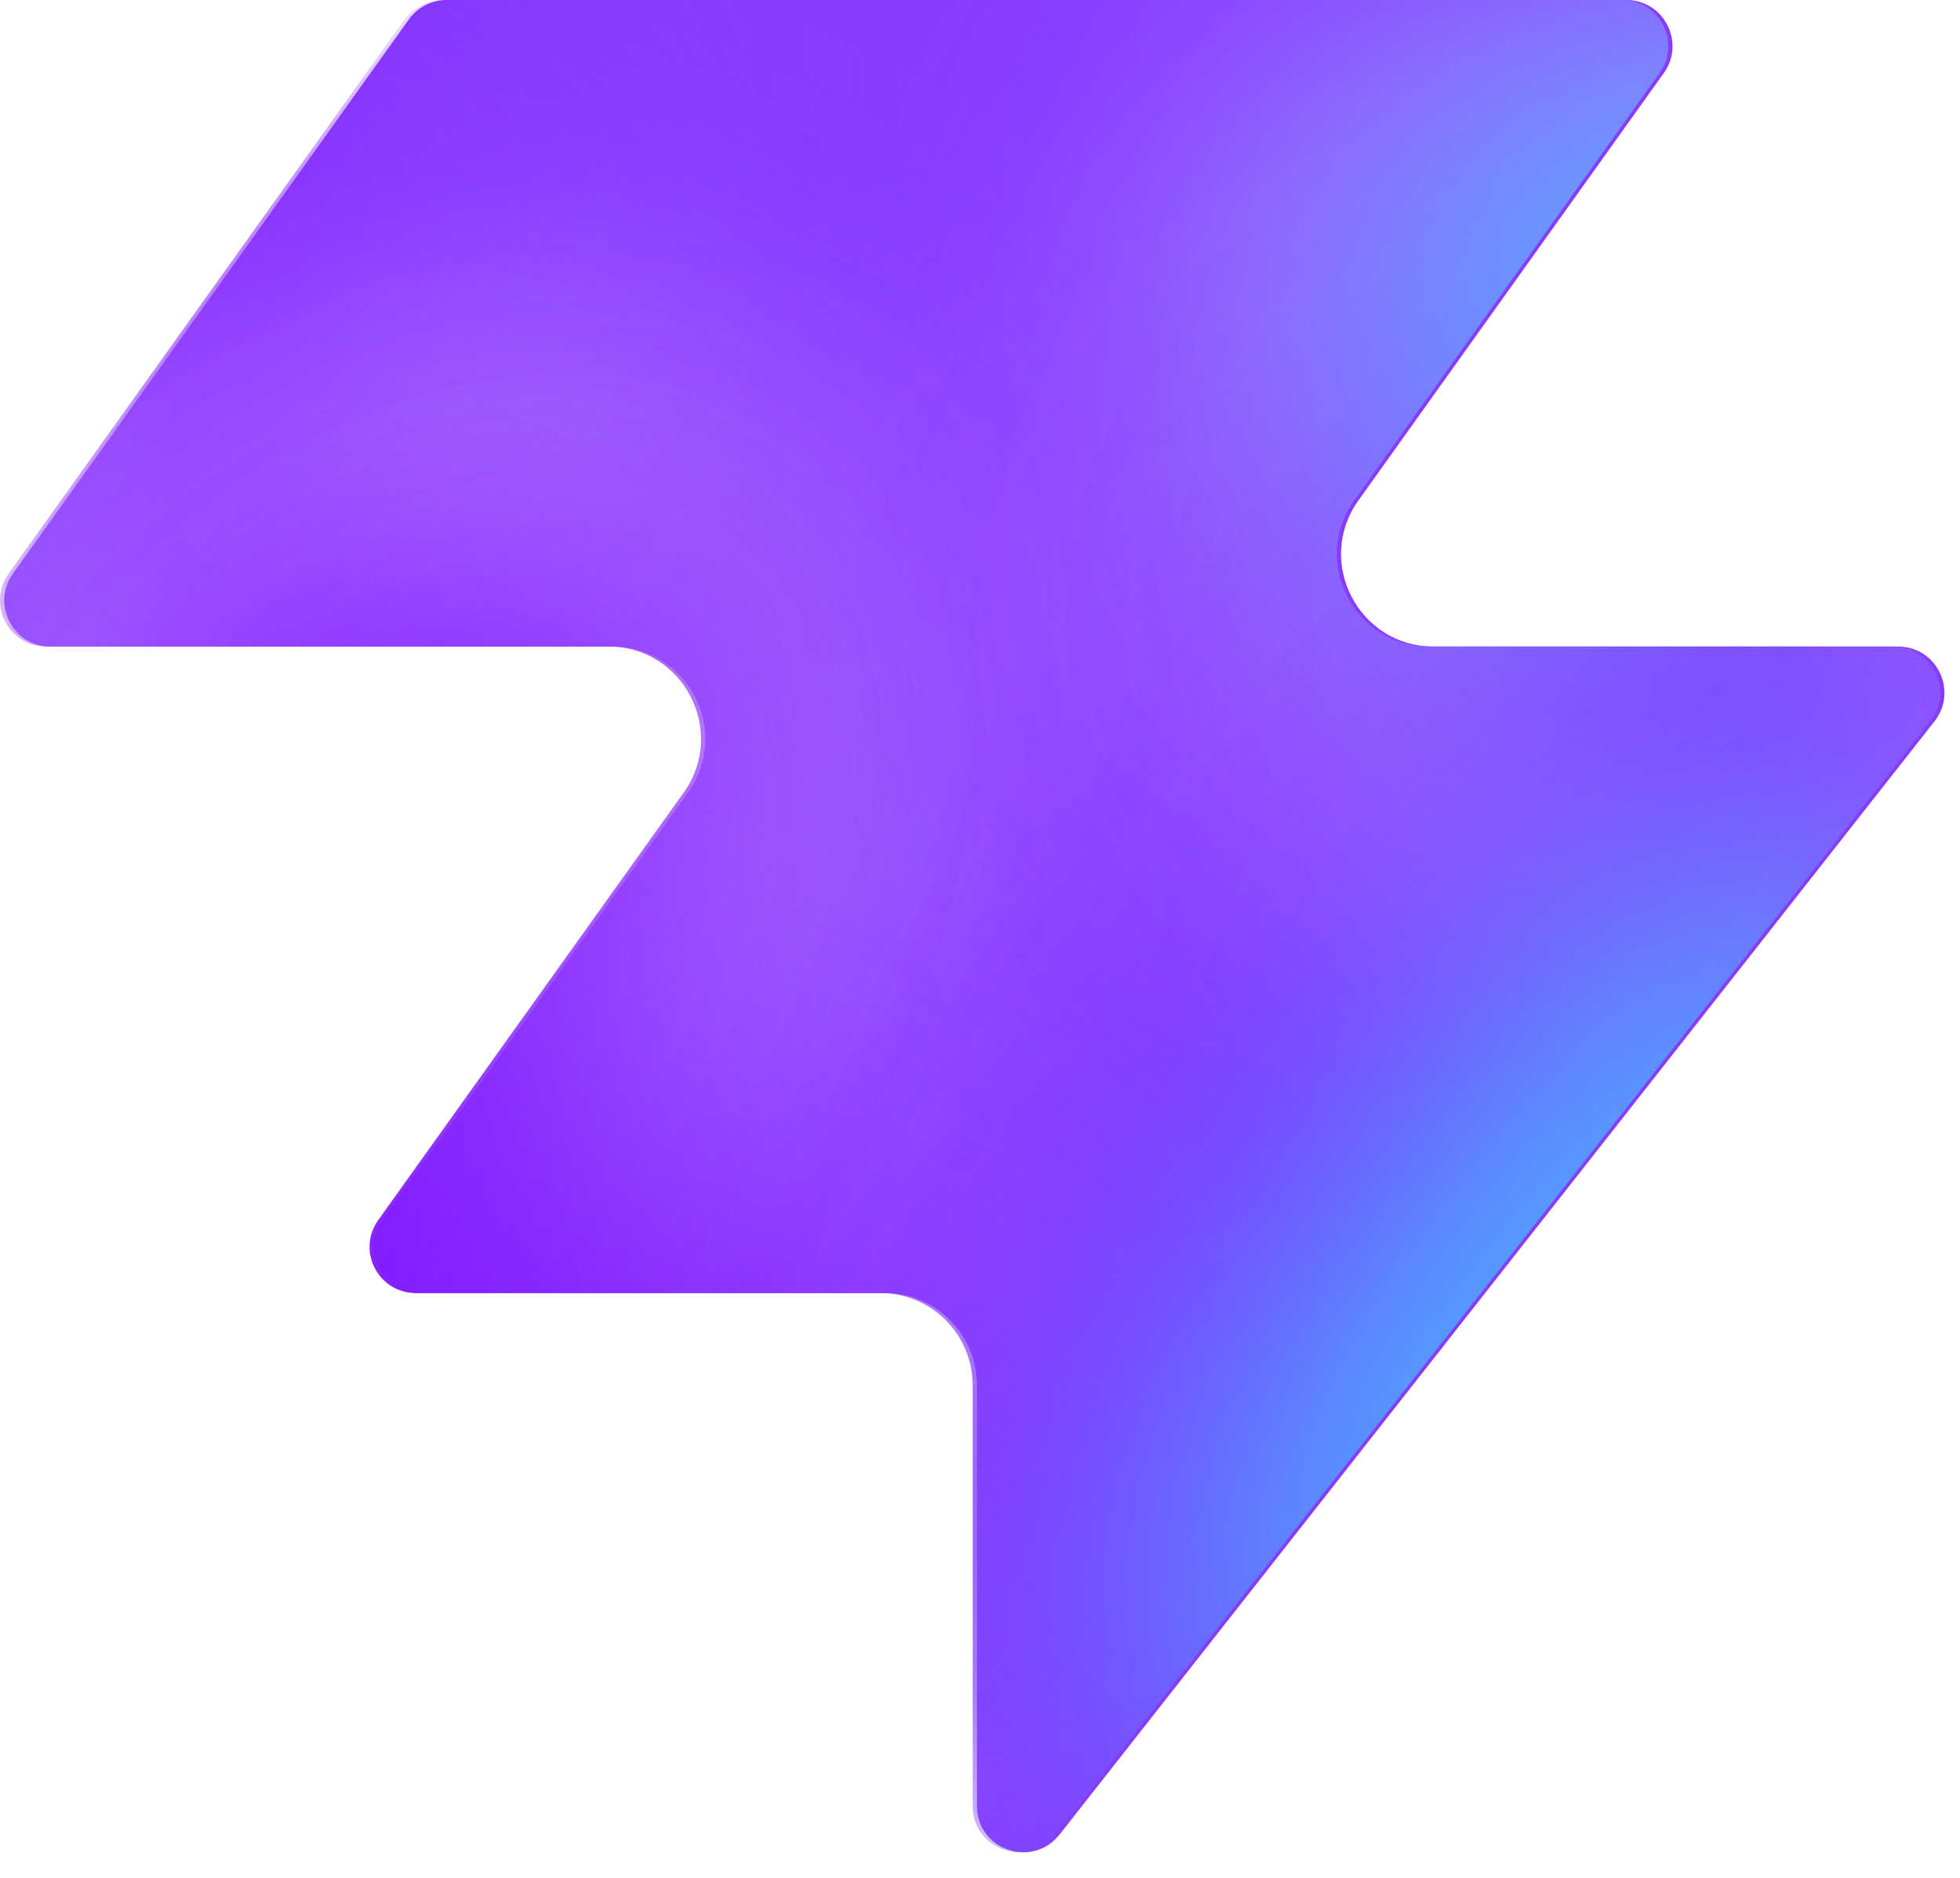
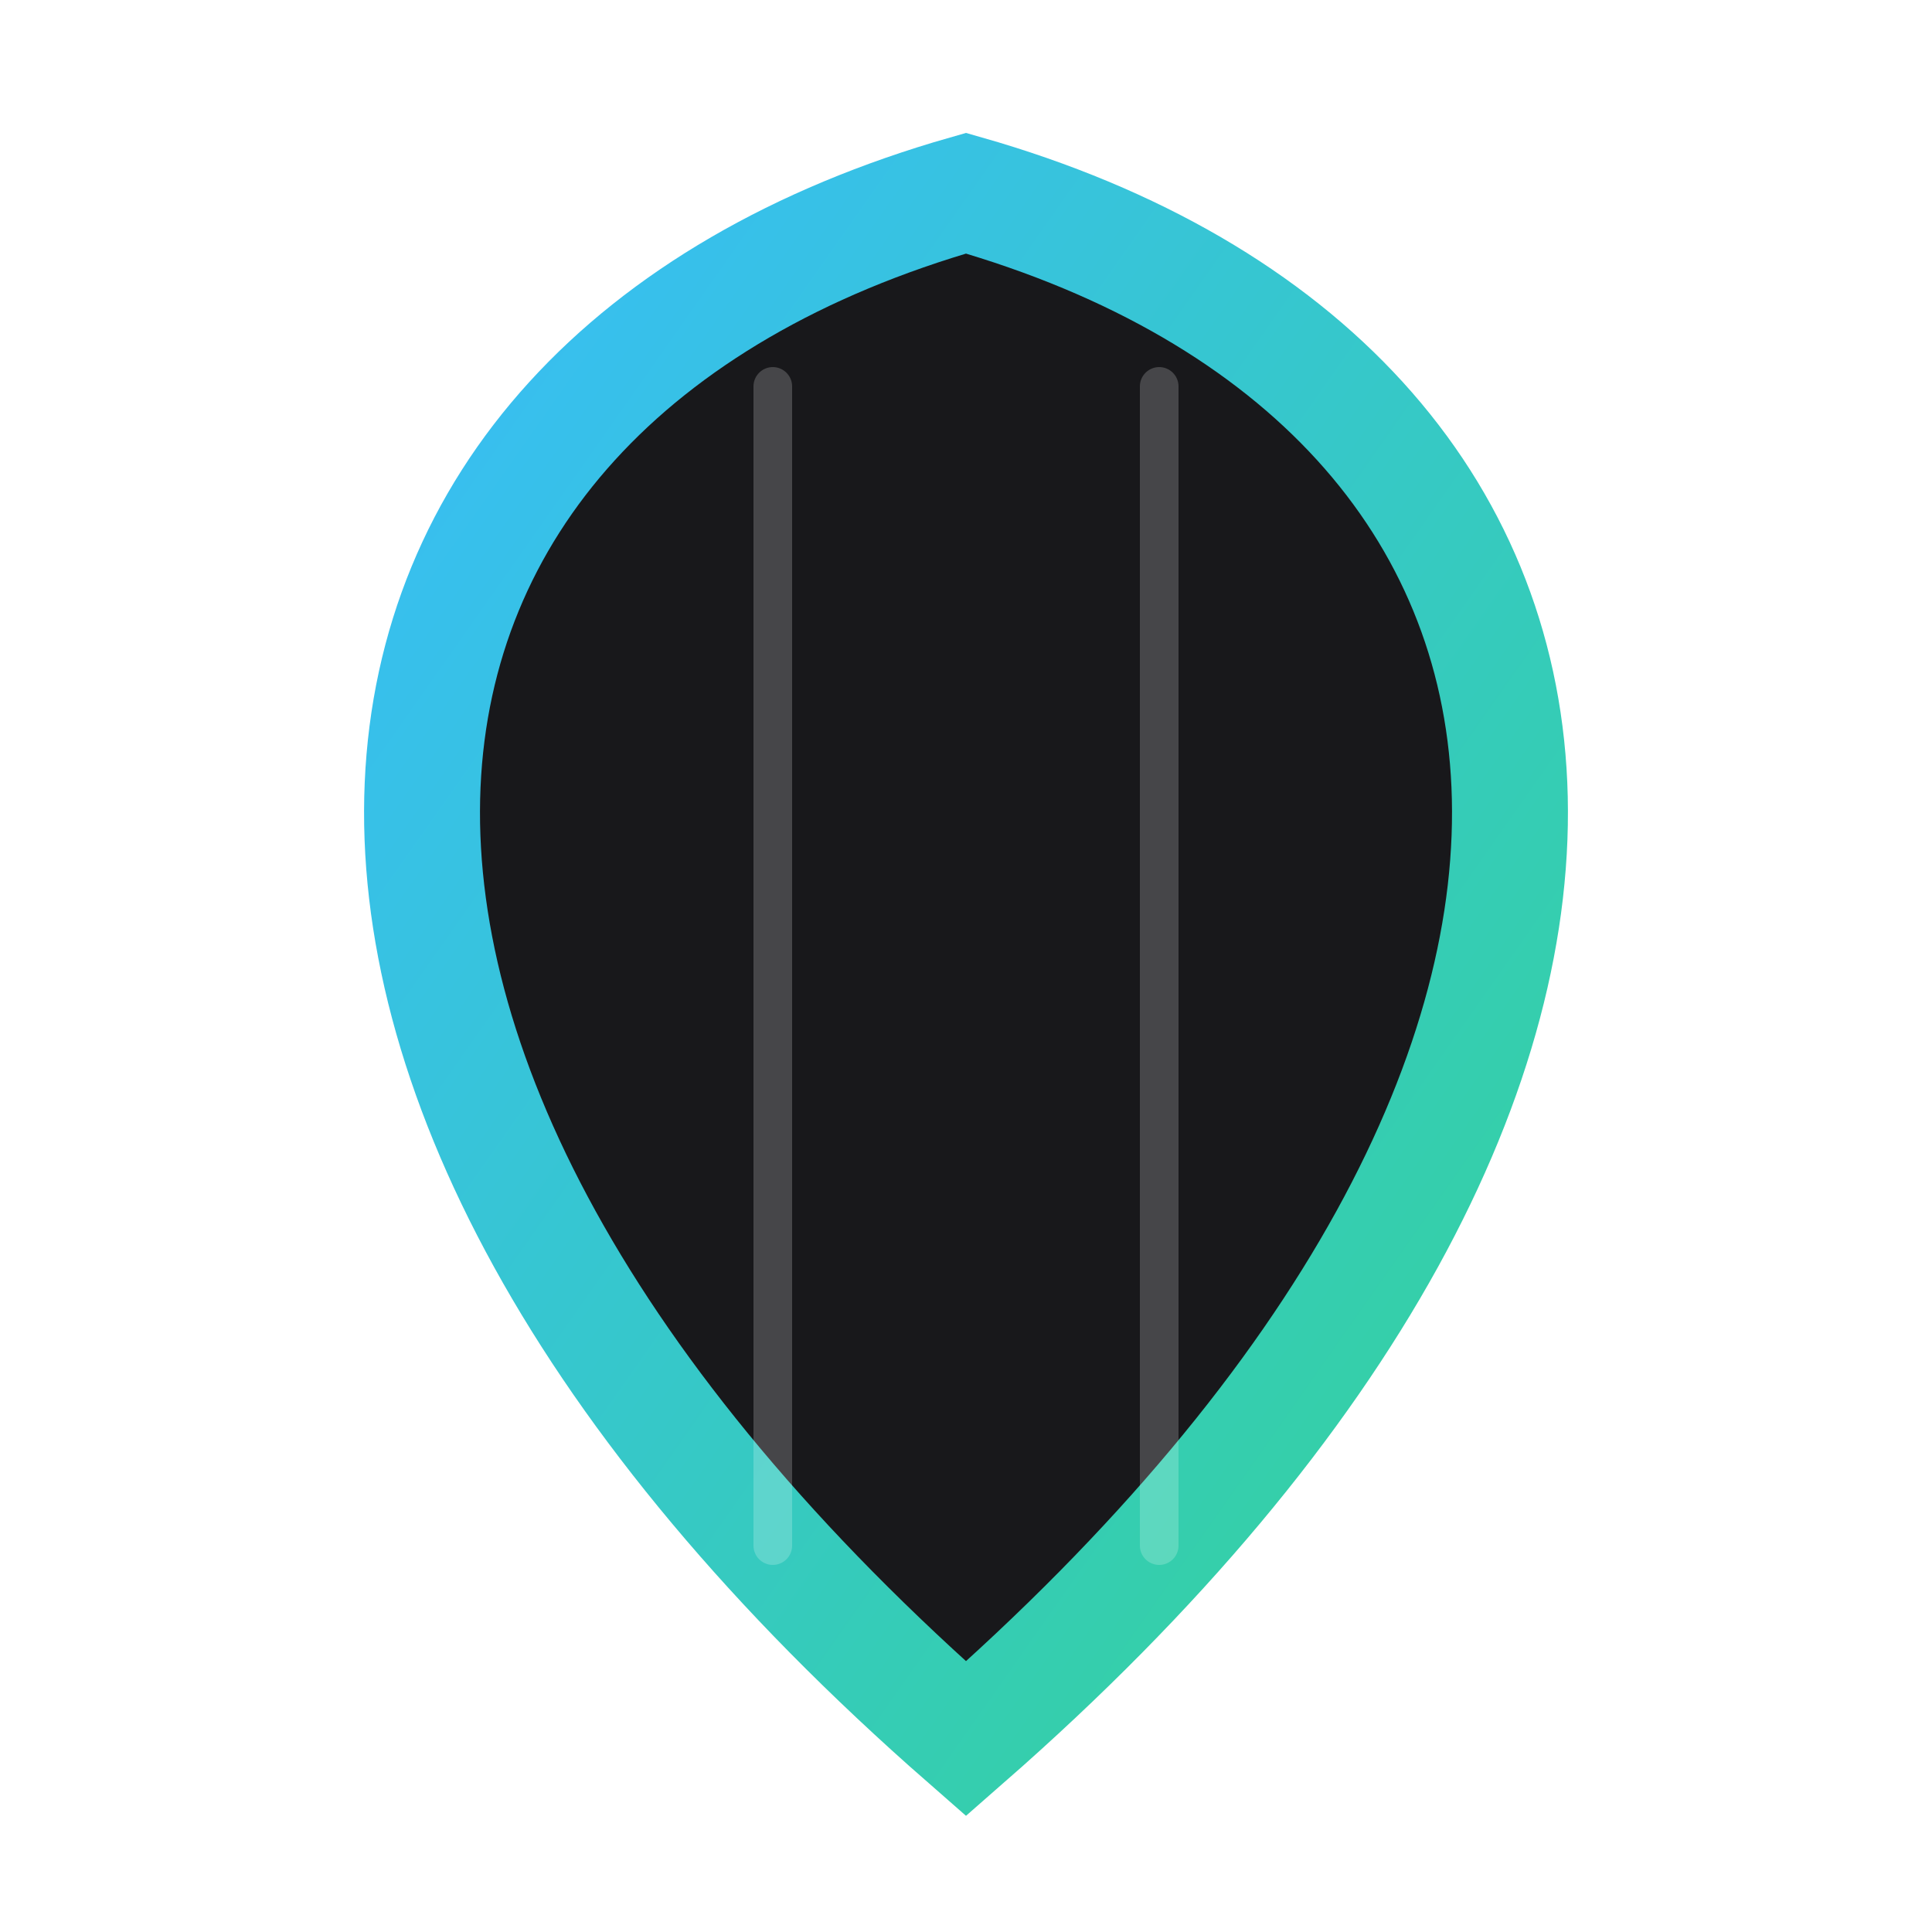
- <svg xmlns="http://www.w3.org/2000/svg" width="48" height="46" fill="none" viewBox="0 0 48 46">
-   <path fill="#863bff" d="M25.946 44.938c-.664.845-2.021.375-2.021-.698V33.937a2.26 2.26 0 0 0-2.262-2.262H10.287c-.92 0-1.456-1.04-.92-1.788l7.48-10.471c1.07-1.497 0-3.578-1.842-3.578H1.237c-.92 0-1.456-1.04-.92-1.788L10.013.474c.214-.297.556-.474.92-.474h28.894c.92 0 1.456 1.04.92 1.788l-7.48 10.471c-1.07 1.498 0 3.579 1.842 3.579h11.377c.943 0 1.473 1.088.89 1.83L25.947 44.94z" style="fill:#863bff;fill:color(display-p3 .525 .23 1);fill-opacity:1" />
-   <mask id="a" width="48" height="46" x="0" y="0" maskUnits="userSpaceOnUse" style="mask-type:alpha">
-     <path fill="#000" d="M25.842 44.938c-.664.844-2.021.375-2.021-.698V33.937a2.26 2.26 0 0 0-2.262-2.262H10.183c-.92 0-1.456-1.04-.92-1.788l7.48-10.471c1.07-1.498 0-3.579-1.842-3.579H1.133c-.92 0-1.456-1.04-.92-1.787L9.91.473c.214-.297.556-.474.92-.474h28.894c.92 0 1.456 1.04.92 1.788l-7.48 10.471c-1.07 1.498 0 3.578 1.842 3.578h11.377c.943 0 1.473 1.088.89 1.832L25.843 44.94z" style="fill:#000;fill-opacity:1" />
-   </mask>
-   <g mask="url(#a)">
-     <g filter="url(#b)">
-       <ellipse cx="5.508" cy="14.704" fill="#ede6ff" rx="5.508" ry="14.704" style="fill:#ede6ff;fill:color(display-p3 .927 .903 1);fill-opacity:1" transform="matrix(.00324 1 1 -.00324 -4.47 31.516)" />
-     </g>
-     <g filter="url(#c)">
-       <ellipse cx="10.399" cy="29.851" fill="#ede6ff" rx="10.399" ry="29.851" style="fill:#ede6ff;fill:color(display-p3 .927 .903 1);fill-opacity:1" transform="matrix(.00324 1 1 -.00324 -39.328 7.883)" />
-     </g>
-     <g filter="url(#d)">
-       <ellipse cx="5.508" cy="30.487" fill="#7e14ff" rx="5.508" ry="30.487" style="fill:#7e14ff;fill:color(display-p3 .492 .077 1);fill-opacity:1" transform="rotate(89.814 -25.913 -14.639)scale(1 -1)" />
-     </g>
-     <g filter="url(#e)">
-       <ellipse cx="5.508" cy="30.599" fill="#7e14ff" rx="5.508" ry="30.599" style="fill:#7e14ff;fill:color(display-p3 .492 .077 1);fill-opacity:1" transform="rotate(89.814 -32.644 -3.334)scale(1 -1)" />
-     </g>
-     <g filter="url(#f)">
-       <ellipse cx="5.508" cy="30.599" fill="#7e14ff" rx="5.508" ry="30.599" style="fill:#7e14ff;fill:color(display-p3 .492 .077 1);fill-opacity:1" transform="matrix(.00324 1 1 -.00324 -34.34 30.47)" />
-     </g>
-     <g filter="url(#g)">
-       <ellipse cx="14.072" cy="22.078" fill="#ede6ff" rx="14.072" ry="22.078" style="fill:#ede6ff;fill:color(display-p3 .927 .903 1);fill-opacity:1" transform="rotate(93.35 24.506 48.493)scale(-1 1)" />
-     </g>
-     <g filter="url(#h)">
-       <ellipse cx="3.47" cy="21.501" fill="#7e14ff" rx="3.47" ry="21.501" style="fill:#7e14ff;fill:color(display-p3 .492 .077 1);fill-opacity:1" transform="rotate(89.009 28.708 47.59)scale(-1 1)" />
-     </g>
-     <g filter="url(#i)">
-       <ellipse cx="3.47" cy="21.501" fill="#7e14ff" rx="3.47" ry="21.501" style="fill:#7e14ff;fill:color(display-p3 .492 .077 1);fill-opacity:1" transform="rotate(89.009 28.708 47.59)scale(-1 1)" />
-     </g>
-     <g filter="url(#j)">
-       <ellipse cx=".387" cy="8.972" fill="#7e14ff" rx="4.407" ry="29.108" style="fill:#7e14ff;fill:color(display-p3 .492 .077 1);fill-opacity:1" transform="rotate(39.51 .387 8.972)" />
-     </g>
-     <g filter="url(#k)">
-       <ellipse cx="47.523" cy="-6.092" fill="#7e14ff" rx="4.407" ry="29.108" style="fill:#7e14ff;fill:color(display-p3 .492 .077 1);fill-opacity:1" transform="rotate(37.892 47.523 -6.092)" />
-     </g>
-     <g filter="url(#l)">
-       <ellipse cx="41.412" cy="6.333" fill="#47bfff" rx="5.971" ry="9.665" style="fill:#47bfff;fill:color(display-p3 .28 .748 1);fill-opacity:1" transform="rotate(37.892 41.412 6.333)" />
-     </g>
-     <g filter="url(#m)">
-       <ellipse cx="-1.879" cy="38.332" fill="#7e14ff" rx="4.407" ry="29.108" style="fill:#7e14ff;fill:color(display-p3 .492 .077 1);fill-opacity:1" transform="rotate(37.892 -1.88 38.332)" />
-     </g>
-     <g filter="url(#n)">
-       <ellipse cx="-1.879" cy="38.332" fill="#7e14ff" rx="4.407" ry="29.108" style="fill:#7e14ff;fill:color(display-p3 .492 .077 1);fill-opacity:1" transform="rotate(37.892 -1.88 38.332)" />
-     </g>
-     <g filter="url(#o)">
-       <ellipse cx="35.651" cy="29.907" fill="#7e14ff" rx="4.407" ry="29.108" style="fill:#7e14ff;fill:color(display-p3 .492 .077 1);fill-opacity:1" transform="rotate(37.892 35.651 29.907)" />
-     </g>
-     <g filter="url(#p)">
-       <ellipse cx="38.418" cy="32.4" fill="#47bfff" rx="5.971" ry="15.297" style="fill:#47bfff;fill:color(display-p3 .28 .748 1);fill-opacity:1" transform="rotate(37.892 38.418 32.4)" />
-     </g>
-   </g>
+ <svg xmlns="http://www.w3.org/2000/svg" viewBox="0 0 100 100">
  <defs>
-     <filter id="b" width="60.045" height="41.654" x="-19.77" y="16.149" color-interpolation-filters="sRGB" filterUnits="userSpaceOnUse">
-       <feFlood flood-opacity="0" result="BackgroundImageFix" />
-       <feBlend in="SourceGraphic" in2="BackgroundImageFix" result="shape" />
-       <feGaussianBlur result="effect1_foregroundBlur_2002_17158" stdDeviation="7.659" />
-     </filter>
-     <filter id="c" width="90.34" height="51.437" x="-54.613" y="-7.533" color-interpolation-filters="sRGB" filterUnits="userSpaceOnUse">
-       <feFlood flood-opacity="0" result="BackgroundImageFix" />
-       <feBlend in="SourceGraphic" in2="BackgroundImageFix" result="shape" />
-       <feGaussianBlur result="effect1_foregroundBlur_2002_17158" stdDeviation="7.659" />
-     </filter>
-     <filter id="d" width="79.355" height="29.4" x="-49.64" y="2.03" color-interpolation-filters="sRGB" filterUnits="userSpaceOnUse">
-       <feFlood flood-opacity="0" result="BackgroundImageFix" />
-       <feBlend in="SourceGraphic" in2="BackgroundImageFix" result="shape" />
-       <feGaussianBlur result="effect1_foregroundBlur_2002_17158" stdDeviation="4.596" />
-     </filter>
-     <filter id="e" width="79.579" height="29.4" x="-45.045" y="20.029" color-interpolation-filters="sRGB" filterUnits="userSpaceOnUse">
-       <feFlood flood-opacity="0" result="BackgroundImageFix" />
-       <feBlend in="SourceGraphic" in2="BackgroundImageFix" result="shape" />
-       <feGaussianBlur result="effect1_foregroundBlur_2002_17158" stdDeviation="4.596" />
-     </filter>
-     <filter id="f" width="79.579" height="29.4" x="-43.513" y="21.178" color-interpolation-filters="sRGB" filterUnits="userSpaceOnUse">
-       <feFlood flood-opacity="0" result="BackgroundImageFix" />
-       <feBlend in="SourceGraphic" in2="BackgroundImageFix" result="shape" />
-       <feGaussianBlur result="effect1_foregroundBlur_2002_17158" stdDeviation="4.596" />
-     </filter>
-     <filter id="g" width="74.749" height="58.852" x="15.756" y="-17.901" color-interpolation-filters="sRGB" filterUnits="userSpaceOnUse">
-       <feFlood flood-opacity="0" result="BackgroundImageFix" />
-       <feBlend in="SourceGraphic" in2="BackgroundImageFix" result="shape" />
-       <feGaussianBlur result="effect1_foregroundBlur_2002_17158" stdDeviation="7.659" />
-     </filter>
-     <filter id="h" width="61.377" height="25.362" x="23.548" y="2.284" color-interpolation-filters="sRGB" filterUnits="userSpaceOnUse">
-       <feFlood flood-opacity="0" result="BackgroundImageFix" />
-       <feBlend in="SourceGraphic" in2="BackgroundImageFix" result="shape" />
-       <feGaussianBlur result="effect1_foregroundBlur_2002_17158" stdDeviation="4.596" />
-     </filter>
-     <filter id="i" width="61.377" height="25.362" x="23.548" y="2.284" color-interpolation-filters="sRGB" filterUnits="userSpaceOnUse">
-       <feFlood flood-opacity="0" result="BackgroundImageFix" />
-       <feBlend in="SourceGraphic" in2="BackgroundImageFix" result="shape" />
-       <feGaussianBlur result="effect1_foregroundBlur_2002_17158" stdDeviation="4.596" />
-     </filter>
-     <filter id="j" width="56.045" height="63.649" x="-27.636" y="-22.853" color-interpolation-filters="sRGB" filterUnits="userSpaceOnUse">
-       <feFlood flood-opacity="0" result="BackgroundImageFix" />
-       <feBlend in="SourceGraphic" in2="BackgroundImageFix" result="shape" />
-       <feGaussianBlur result="effect1_foregroundBlur_2002_17158" stdDeviation="4.596" />
-     </filter>
-     <filter id="k" width="54.814" height="64.646" x="20.116" y="-38.415" color-interpolation-filters="sRGB" filterUnits="userSpaceOnUse">
-       <feFlood flood-opacity="0" result="BackgroundImageFix" />
-       <feBlend in="SourceGraphic" in2="BackgroundImageFix" result="shape" />
-       <feGaussianBlur result="effect1_foregroundBlur_2002_17158" stdDeviation="4.596" />
-     </filter>
-     <filter id="l" width="33.541" height="35.313" x="24.641" y="-11.323" color-interpolation-filters="sRGB" filterUnits="userSpaceOnUse">
-       <feFlood flood-opacity="0" result="BackgroundImageFix" />
-       <feBlend in="SourceGraphic" in2="BackgroundImageFix" result="shape" />
-       <feGaussianBlur result="effect1_foregroundBlur_2002_17158" stdDeviation="4.596" />
-     </filter>
-     <filter id="m" width="54.814" height="64.646" x="-29.286" y="6.009" color-interpolation-filters="sRGB" filterUnits="userSpaceOnUse">
-       <feFlood flood-opacity="0" result="BackgroundImageFix" />
-       <feBlend in="SourceGraphic" in2="BackgroundImageFix" result="shape" />
-       <feGaussianBlur result="effect1_foregroundBlur_2002_17158" stdDeviation="4.596" />
-     </filter>
-     <filter id="n" width="54.814" height="64.646" x="-29.286" y="6.009" color-interpolation-filters="sRGB" filterUnits="userSpaceOnUse">
-       <feFlood flood-opacity="0" result="BackgroundImageFix" />
-       <feBlend in="SourceGraphic" in2="BackgroundImageFix" result="shape" />
-       <feGaussianBlur result="effect1_foregroundBlur_2002_17158" stdDeviation="4.596" />
-     </filter>
-     <filter id="o" width="54.814" height="64.646" x="8.244" y="-2.416" color-interpolation-filters="sRGB" filterUnits="userSpaceOnUse">
-       <feFlood flood-opacity="0" result="BackgroundImageFix" />
-       <feBlend in="SourceGraphic" in2="BackgroundImageFix" result="shape" />
-       <feGaussianBlur result="effect1_foregroundBlur_2002_17158" stdDeviation="4.596" />
-     </filter>
-     <filter id="p" width="39.409" height="43.623" x="18.713" y="10.588" color-interpolation-filters="sRGB" filterUnits="userSpaceOnUse">
-       <feFlood flood-opacity="0" result="BackgroundImageFix" />
-       <feBlend in="SourceGraphic" in2="BackgroundImageFix" result="shape" />
-       <feGaussianBlur result="effect1_foregroundBlur_2002_17158" stdDeviation="4.596" />
+     <linearGradient id="g1" x1="0%" y1="0%" x2="100%" y2="100%">
+       <stop offset="0%" stop-color="#38BDF8" />
+       <stop offset="100%" stop-color="#34D399" />
+     </linearGradient>
+     <filter id="glow" x="-20%" y="-20%" width="140%" height="140%">
+       <feGaussianBlur stdDeviation="3" result="blur" />
+       <feMerge>
+         <feMergeNode in="blur" />
+         <feMergeNode in="SourceGraphic" />
+       </feMerge>
    </filter>
  </defs>
+   <path d="M50 10 C 85 20, 90 55, 50 90 C 10 55, 15 20, 50 10 Z" fill="#18181B" stroke="url(#g1)" stroke-width="6" />
+   <line x1="40" y1="20" x2="40" y2="80" stroke="rgba(255,255,255,0.2)" stroke-width="2" stroke-linecap="round" />
+   <line x1="50" y1="15" x2="50" y2="85" stroke="url(#g1)" stroke-width="4" stroke-linecap="round" filter="url(#glow)" />
+   <line x1="60" y1="20" x2="60" y2="80" stroke="rgba(255,255,255,0.2)" stroke-width="2" stroke-linecap="round" />
</svg>
